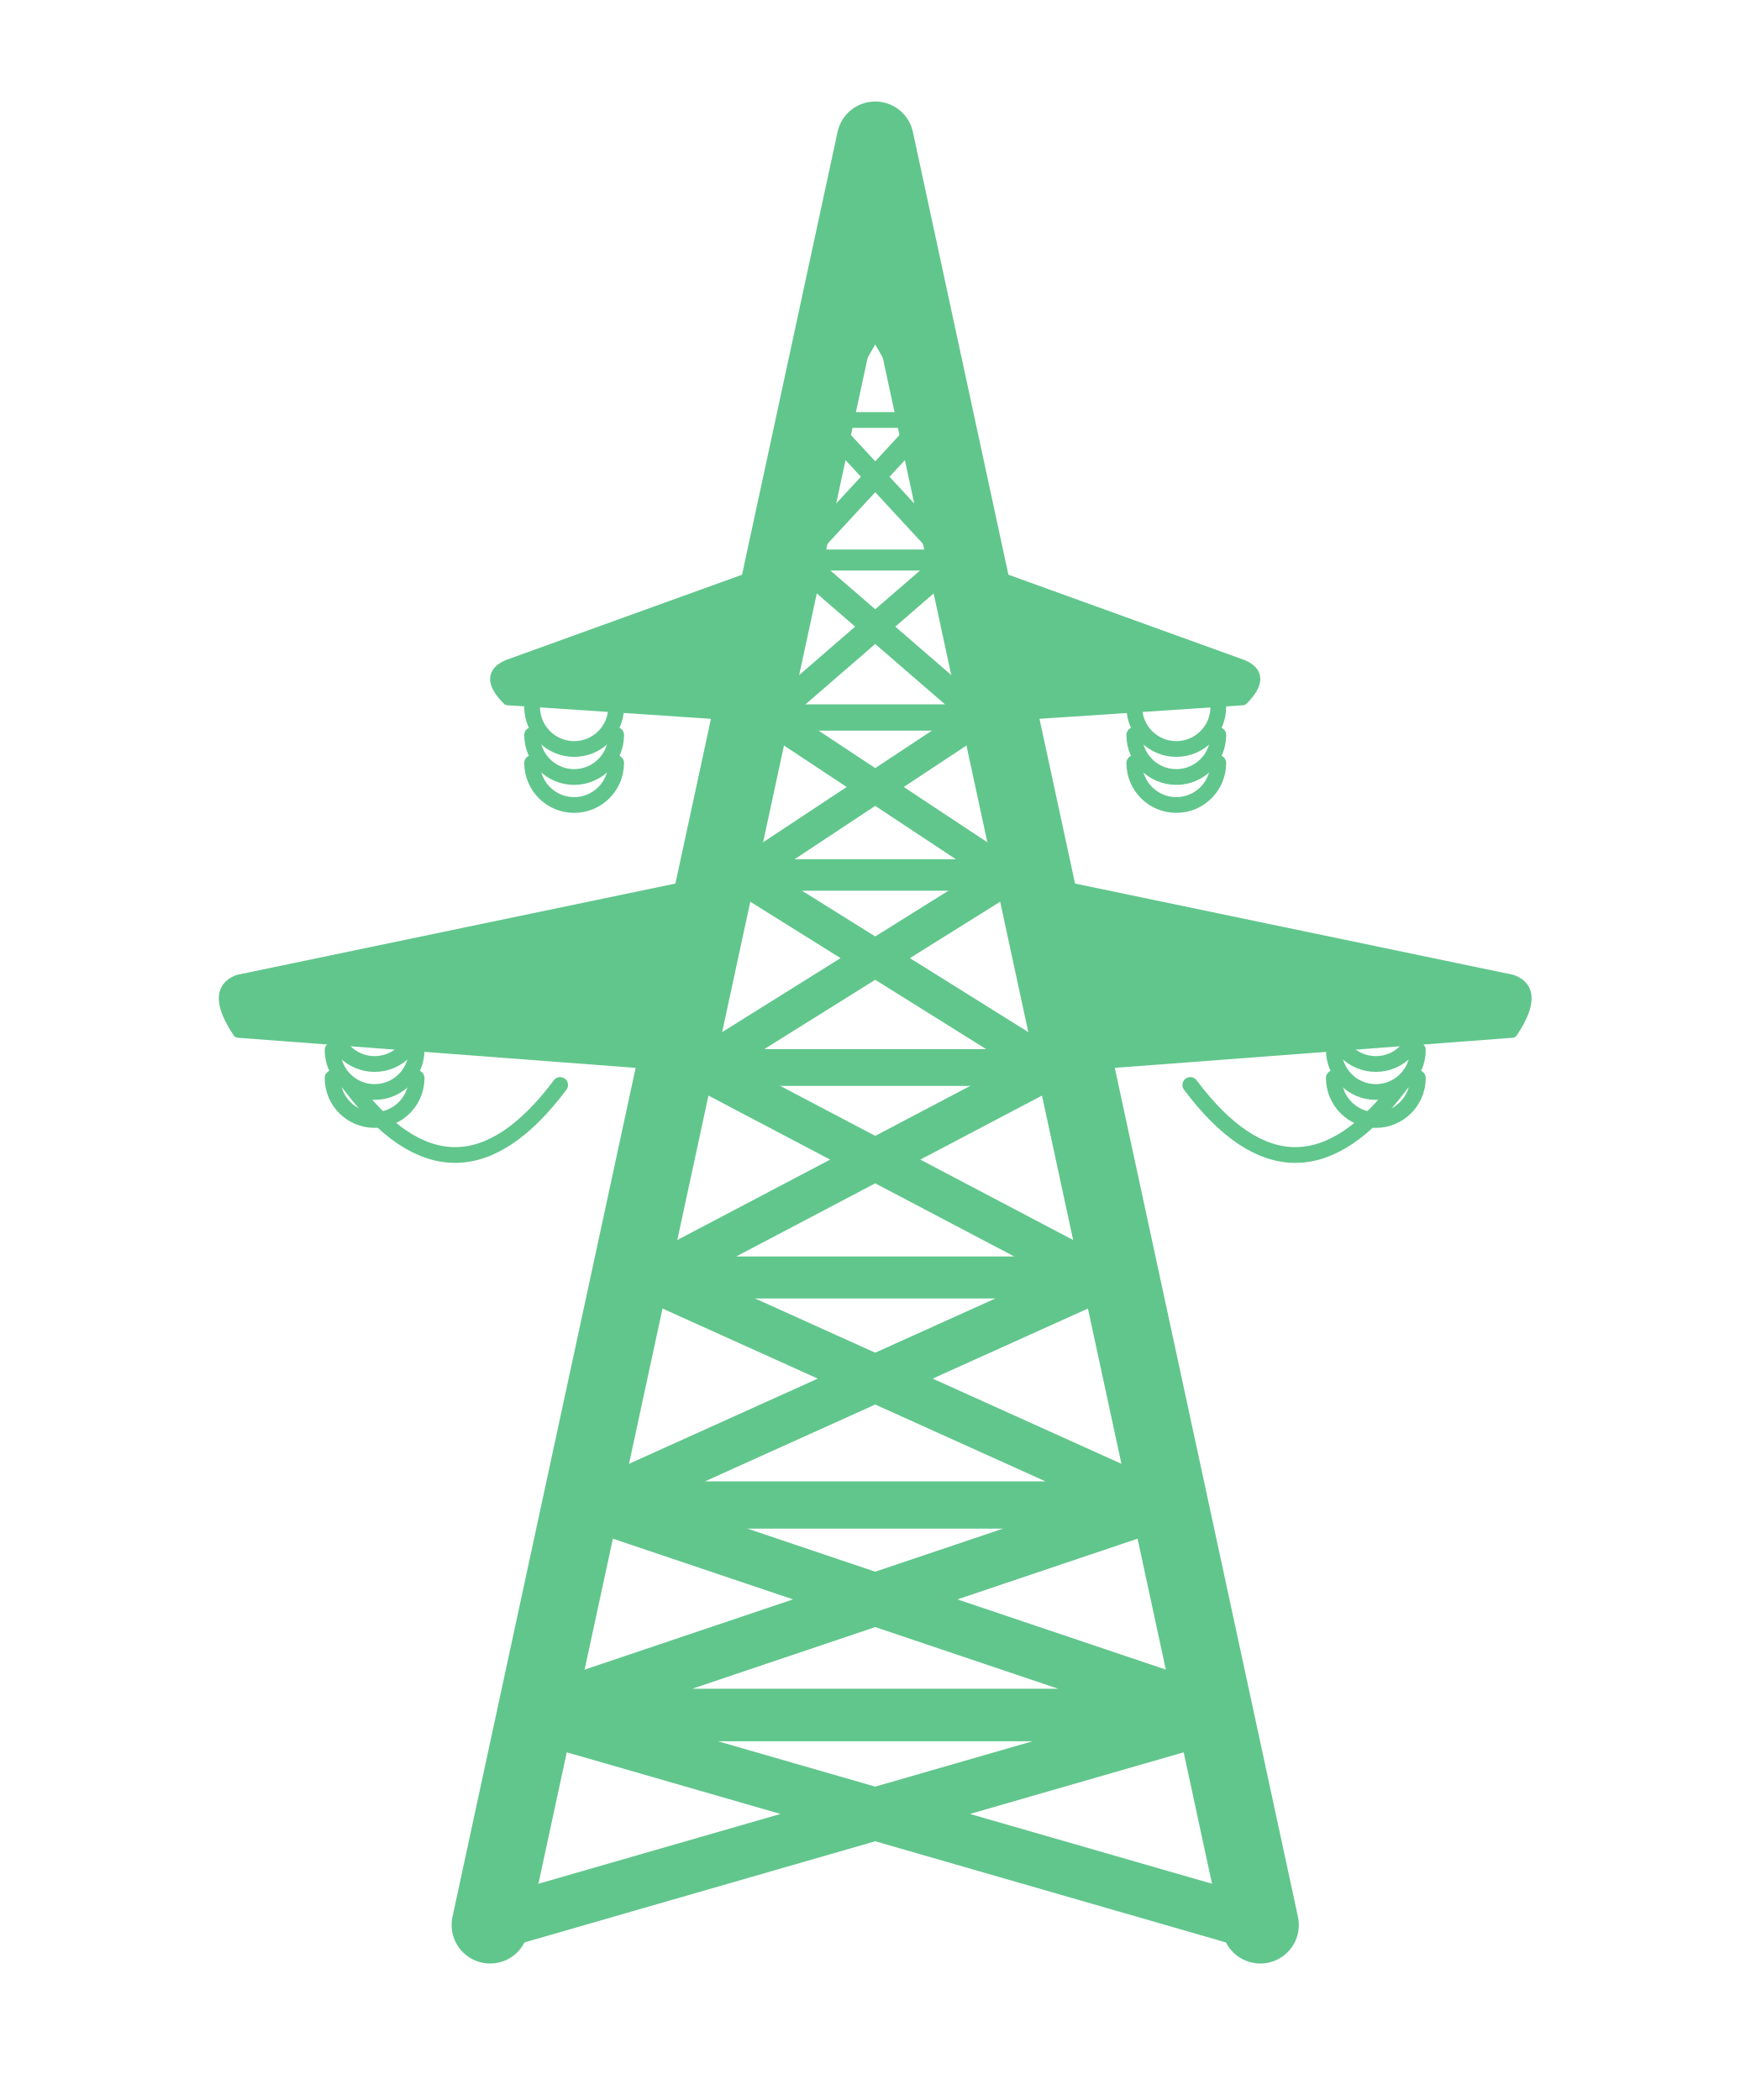
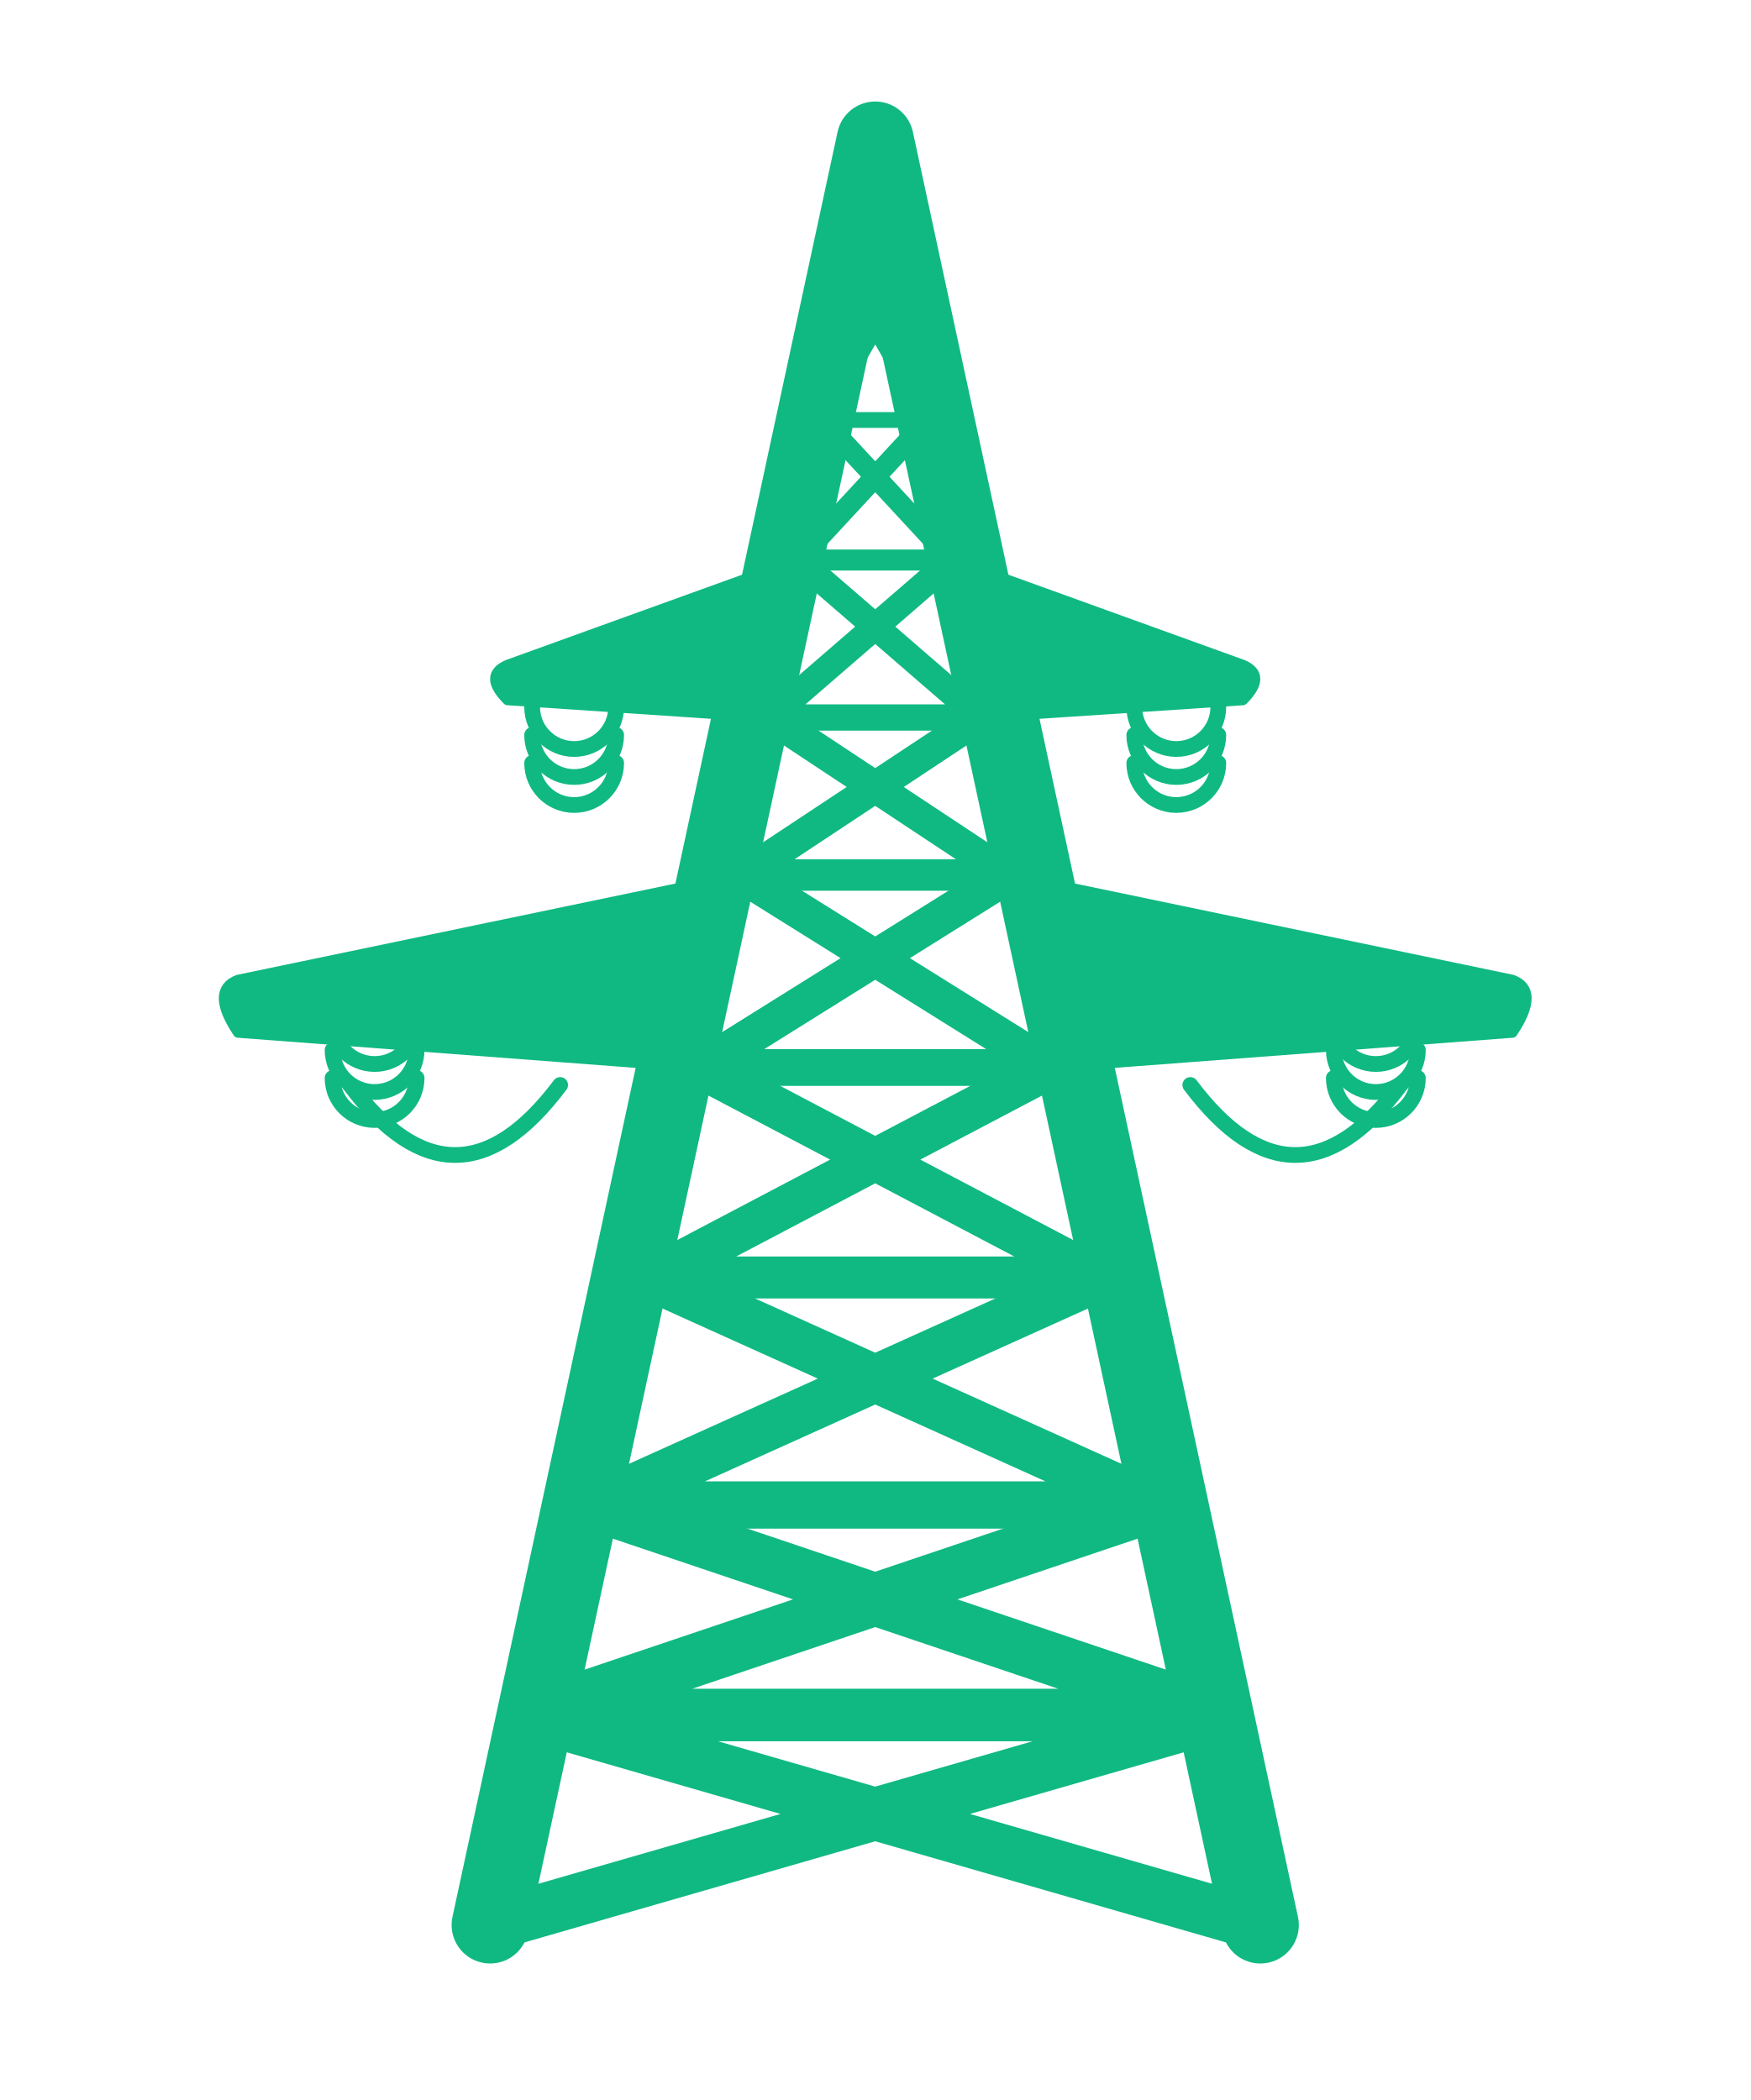
<svg xmlns="http://www.w3.org/2000/svg" viewBox="0 0 500 600" width="100%" height="100%">
  <defs>
    <style>
-       /* Giao diện màu cố định */
-       .pylon-line { stroke: #61c68c; fill: none; }
-       .pylon-shape { fill: #61c68c; stroke: #61c68c; }
+       /* Giao diện màu xanh ngọc */
+       .pylon-line { stroke: #10b982; fill: none; }
+       .pylon-shape { fill: #10b982; stroke: #10b982; }
    </style>
  </defs>
  <g stroke-linecap="round" stroke-linejoin="round">
    <g class="pylon-line">
      <path d="M 250 40 L 140 550 M 250 40 L 360 550" stroke-width="22" />
      <path d="M 242 80 L 258 80 M 250 40 L 258 80 M 250 40 L 242 80" stroke-width="3" />
      <path d="M 235 120 L 265 120 M 242 80 L 265 120 M 258 80 L 235 120" stroke-width="4.5" />
      <path d="M 228 160 L 272 160 M 235 120 L 272 160 M 265 120 L 228 160" stroke-width="6" />
      <path d="M 220 205 L 280 205 M 228 160 L 280 205 M 272 160 L 220 205" stroke-width="7.5" />
      <path d="M 212 250 L 288 250 M 220 205 L 288 250 M 280 205 L 212 250" stroke-width="9" />
      <path d="M 200 305 L 300 305 M 212 250 L 300 305 M 288 250 L 200 305" stroke-width="10.5" />
      <path d="M 186 365 L 314 365 M 200 305 L 314 365 M 300 305 L 186 365" stroke-width="12" />
      <path d="M 170 430 L 330 430 M 186 365 L 330 430 M 314 365 L 170 430" stroke-width="13.5" />
      <path d="M 152 490 L 348 490 M 170 430 L 348 490 M 330 430 L 152 490 M 152 490 L 360 550 M 348 490 L 140 550" stroke-width="15" />
      <path d="M 152 202 A 12 12 0 0 0 176 202" stroke-width="4.5" />
      <path d="M 152 210 A 12 12 0 0 0 176 210" stroke-width="4.5" />
      <path d="M 152 218 A 12 12 0 0 0 176 218" stroke-width="4.5" />
      <path d="M 324 202 A 12 12 0 0 0 348 202" stroke-width="4.5" />
      <path d="M 324 210 A 12 12 0 0 0 348 210" stroke-width="4.5" />
      <path d="M 324 218 A 12 12 0 0 0 348 218" stroke-width="4.5" />
      <path d="M 95 292 A 12 12 0 0 0 119 292" stroke-width="4.5" />
      <path d="M 95 300 A 12 12 0 0 0 119 300" stroke-width="4.5" />
      <path d="M 95 308 A 12 12 0 0 0 119 308" stroke-width="4.5" />
      <path d="M 100 310 Q 130 350 160 310" stroke-width="4.5" />
      <path d="M 381 292 A 12 12 0 0 0 405 292" stroke-width="4.5" />
      <path d="M 381 300 A 12 12 0 0 0 405 300" stroke-width="4.5" />
      <path d="M 381 308 A 12 12 0 0 0 405 308" stroke-width="4.5" />
      <path d="M 340 310 Q 370 350 400 310" stroke-width="4.5" />
    </g>
    <g class="pylon-shape">
      <path d="M 228 160 L 145 190 Q 138 193 145 200 L 220 205 Z" stroke-width="3" />
      <path d="M 272 160 L 355 190 Q 362 193 355 200 L 280 205 Z" stroke-width="3" />
      <path d="M 212 250 L 68 280 Q 60 283 68 295 L 200 305 Z M 140 265 L 140 295" stroke-width="3" />
      <path d="M 288 250 L 432 280 Q 440 283 432 295 L 300 305 Z M 360 265 L 360 295" stroke-width="3" />
    </g>
  </g>
</svg>
